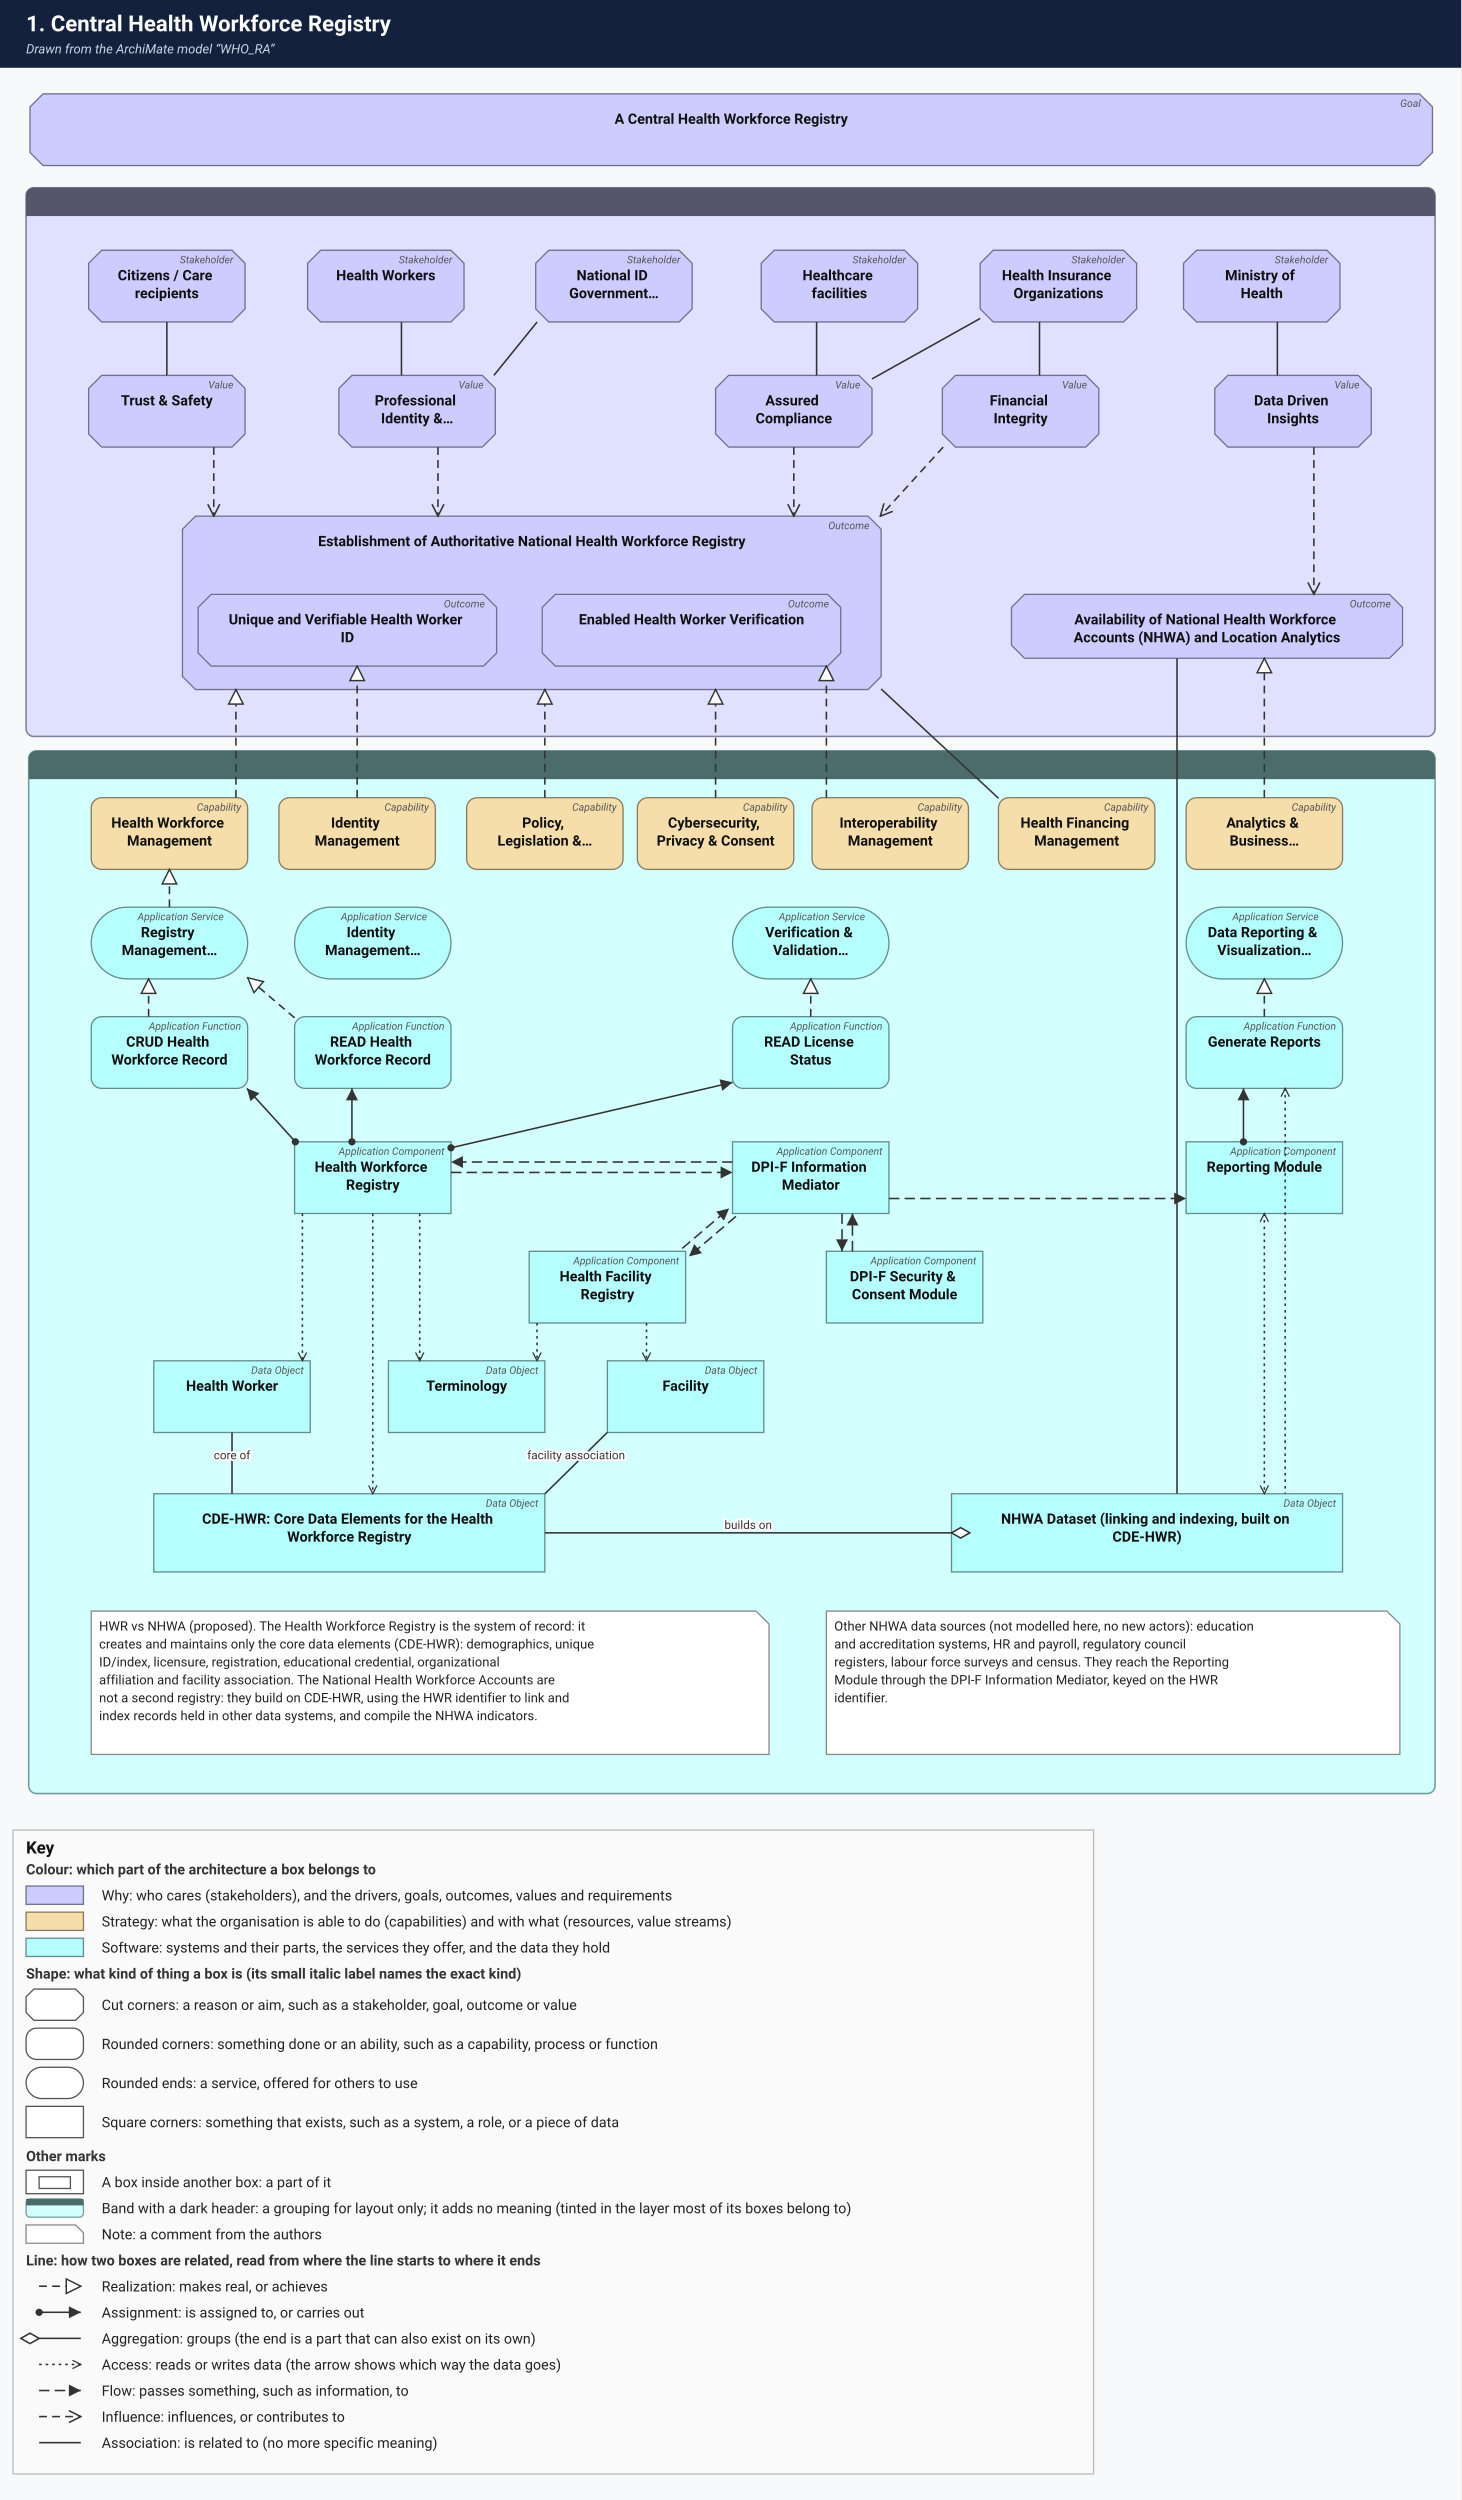
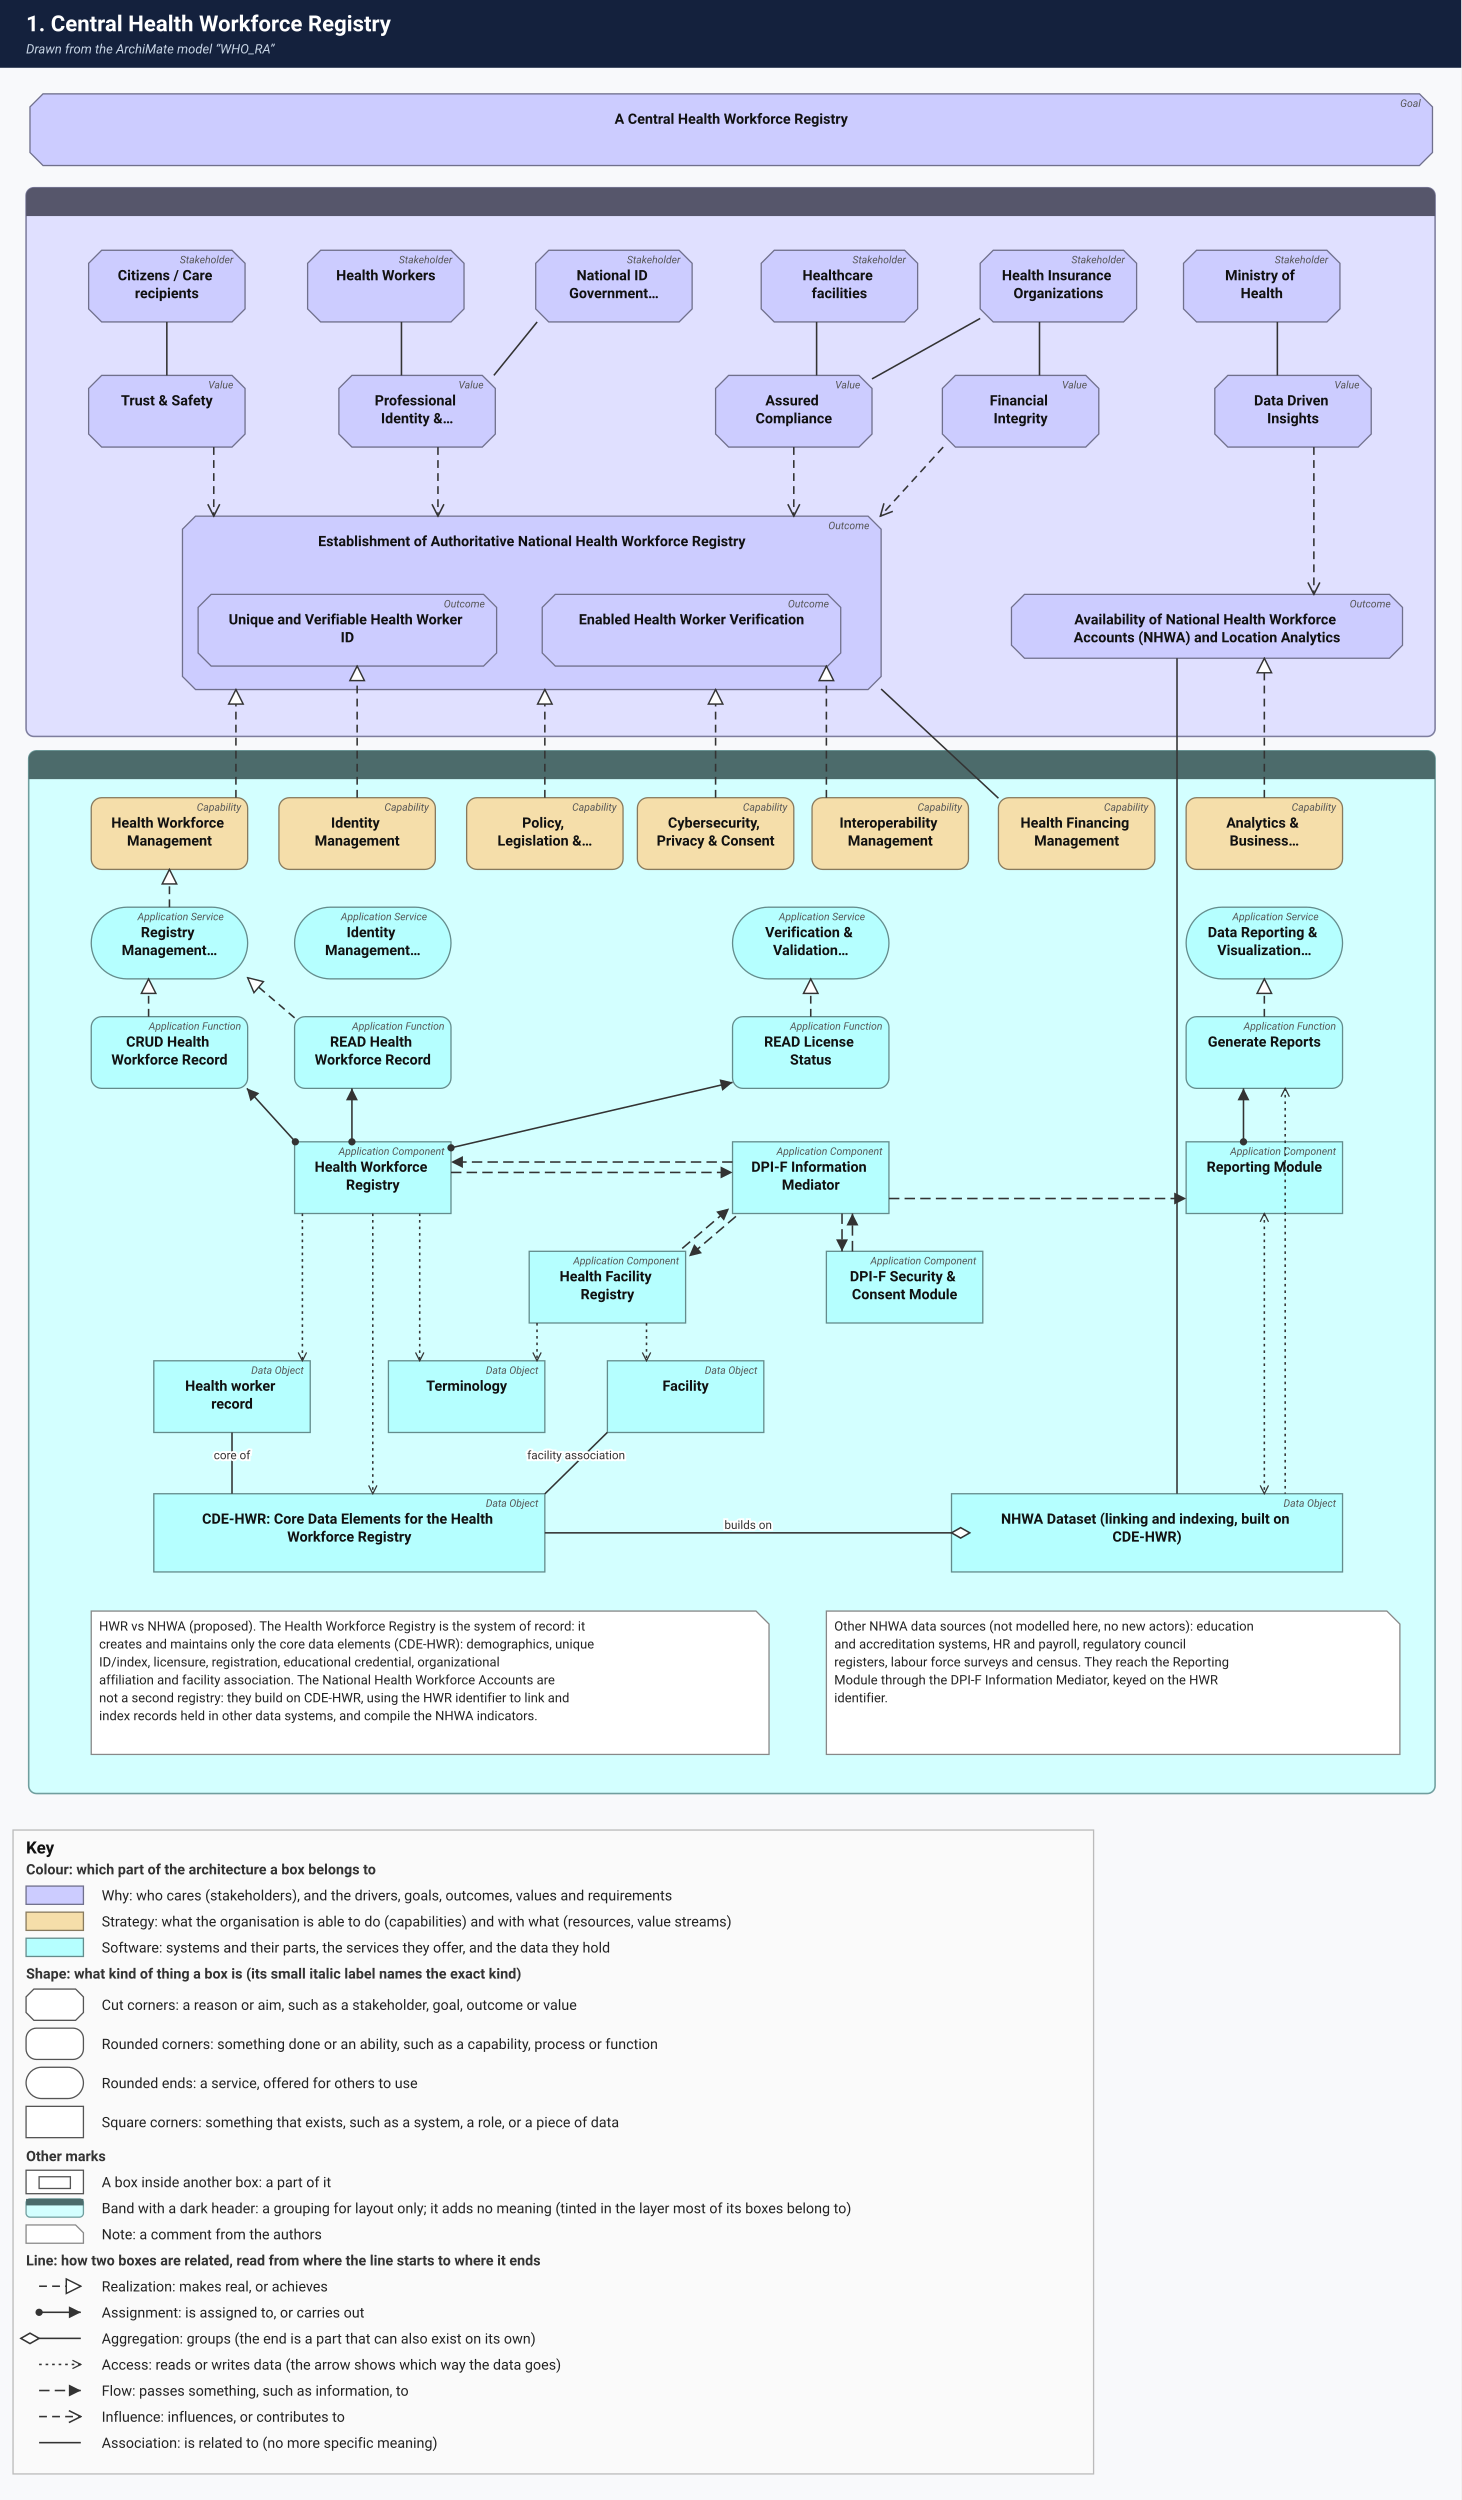
<svg xmlns="http://www.w3.org/2000/svg" viewBox="133 -36 1121 1918" width="1121" height="1918" role="img" aria-labelledby="av-title">
  <style>
.av-name{font:600 11px system-ui, -apple-system, "Segoe UI", Roboto, "Helvetica Neue", Arial, "Noto Sans", sans-serif;fill:#111}
.av-type{font:italic 8px system-ui, -apple-system, "Segoe UI", Roboto, "Helvetica Neue", Arial, "Noto Sans", sans-serif;fill:#555}
.av-group{font:600 11px system-ui, -apple-system, "Segoe UI", Roboto, "Helvetica Neue", Arial, "Noto Sans", sans-serif;fill:#333}
.av-note{font:10px system-ui, -apple-system, "Segoe UI", Roboto, "Helvetica Neue", Arial, "Noto Sans", sans-serif;fill:#222}
.av-key{font:11px system-ui, -apple-system, "Segoe UI", Roboto, "Helvetica Neue", Arial, "Noto Sans", sans-serif;fill:#222}
.av-keyh{font:600 11px system-ui, -apple-system, "Segoe UI", Roboto, "Helvetica Neue", Arial, "Noto Sans", sans-serif;fill:#333}
.av-keyt{font:700 13px system-ui, -apple-system, "Segoe UI", Roboto, "Helvetica Neue", Arial, "Noto Sans", sans-serif;fill:#111}
.av-rel{font:9px system-ui, -apple-system, "Segoe UI", Roboto, "Helvetica Neue", Arial, "Noto Sans", sans-serif;fill:#333;paint-order:stroke;stroke:#fff;stroke-width:3px}
a:hover rect,a:hover polygon,a:focus rect,a:focus polygon{stroke:#06c;stroke-width:2.5}
</style>
  <defs>
    <marker id="arrow-open" viewBox="0 0 12 12" refX="11" refY="6" markerWidth="11" markerHeight="11" orient="auto-start-reverse" markerUnits="userSpaceOnUse">
      <path d="M1 1 L11 6 L1 11" fill="none" stroke="#333" stroke-width="1.3" />
    </marker>
    <marker id="arrow-filled" viewBox="0 0 12 12" refX="11" refY="6" markerWidth="11" markerHeight="11" orient="auto-start-reverse" markerUnits="userSpaceOnUse">
      <path d="M1 1 L11 6 L1 11 Z" fill="#333" />
    </marker>
    <marker id="arrow-small" viewBox="0 0 10 10" refX="9" refY="5" markerWidth="8" markerHeight="8" orient="auto-start-reverse" markerUnits="userSpaceOnUse">
      <path d="M1 1 L9 5 L1 9" fill="none" stroke="#333" stroke-width="1.2" />
    </marker>
    <marker id="triangle-hollow" viewBox="0 0 14 14" refX="13" refY="7" markerWidth="13" markerHeight="13" orient="auto-start-reverse" markerUnits="userSpaceOnUse">
      <path d="M1 1 L13 7 L1 13 Z" fill="#fff" stroke="#333" stroke-width="1.2" />
    </marker>
    <marker id="diamond-filled" viewBox="0 0 16 10" refX="1" refY="5" markerWidth="16" markerHeight="10" orient="auto-start-reverse" markerUnits="userSpaceOnUse">
      <path d="M1 5 L8 1 L15 5 L8 9 Z" fill="#333" />
    </marker>
    <marker id="diamond-hollow" viewBox="0 0 16 10" refX="1" refY="5" markerWidth="16" markerHeight="10" orient="auto-start-reverse" markerUnits="userSpaceOnUse">
      <path d="M1 5 L8 1 L15 5 L8 9 Z" fill="#fff" stroke="#333" stroke-width="1.2" />
    </marker>
    <marker id="dot" viewBox="0 0 8 8" refX="4" refY="4" markerWidth="7" markerHeight="7" orient="auto" markerUnits="userSpaceOnUse">
      <circle cx="4" cy="4" r="3.2" fill="#333" />
    </marker>
    <pattern id="missing" width="8" height="8" patternUnits="userSpaceOnUse" patternTransform="rotate(45)">
      <rect width="8" height="8" fill="#fff" />
      <line x1="0" y1="0" x2="0" y2="8" stroke="#d33" stroke-width="2" />
    </pattern>
  </defs>
  <rect x="133" y="-36" width="1121" height="1918" fill="#f8f9fb" />
  <rect x="133" y="-36" width="1121" height="52" fill="#14213d" />
  <text x="153" y="-12" style="font:700 17px system-ui, -apple-system, &quot;Segoe UI&quot;, Roboto, &quot;Helvetica Neue&quot;, Arial, &quot;Noto Sans&quot;, sans-serif;fill:#fff">1. Central Health Workforce Registry</text>
  <text x="153" y="5" style="font:italic 10px system-ui, -apple-system, &quot;Segoe UI&quot;, Roboto, &quot;Helvetica Neue&quot;, Arial, &quot;Noto Sans&quot;, sans-serif;fill:#c9d6e6">Drawn from the ArchiMate model “WHO_RA”</text>
  <g class="av-g">
    <rect x="153" y="108" width="1081" height="421" rx="6" fill="#e0e0ff" stroke="#7e7e9e" stroke-width="1.2" />
    <path d="M153 114 a6 6 0 0 1 6 -6 h1069 a6 6 0 0 1 6 6 v15.75 h-1081 z" fill="#56566b" />
    <text class="av-group" x="161" y="124" style="fill:#fff" />
  </g>
  <a href="../../../en/dpi-h-ra/archimate/0.3.0-draft.1/element/citizens-care-recipients/" target="_top">
    <polygon points="211,156 311,156 321,166 321,201 311,211 211,211 201,201 201,166" fill="#ccccff" stroke="#70708c" stroke-width="1" />
    <text class="av-type" x="312" y="166" text-anchor="end">Stakeholder</text>
    <text class="av-name" x="261" y="179" text-anchor="middle">
      <tspan x="261" dy="0">Citizens / Care</tspan>
      <tspan x="261" dy="13.75">recipients</tspan>
    </text>
  </a>
  <a href="../../../en/dpi-h-ra/archimate/0.3.0-draft.1/element/trust-safety/" target="_top">
    <polygon points="211,252 311,252 321,262 321,297 311,307 211,307 201,297 201,262" fill="#ccccff" stroke="#70708c" stroke-width="1" />
    <text class="av-type" x="312" y="262" text-anchor="end">Value</text>
    <text class="av-name" x="261" y="275" text-anchor="middle">
      <tspan x="261" dy="0">Trust &amp; Safety</tspan>
    </text>
  </a>
  <a href="../../../en/dpi-h-ra/archimate/0.3.0-draft.1/element/establishment-of-authoritative-national-health-workforce/" target="_top">
    <polygon points="283,360 799,360 809,370 809,483 799,493 283,493 273,483 273,370" fill="#ccccff" stroke="#70708c" stroke-width="1" />
    <text class="av-type" x="800" y="370" text-anchor="end">Outcome</text>
    <text class="av-name" x="541" y="383" text-anchor="middle">
      <tspan x="541" dy="0">Establishment of Authoritative National Health Workforce Registry</tspan>
    </text>
  </a>
  <a href="../../../en/dpi-h-ra/archimate/0.3.0-draft.1/element/enabled-health-worker-verification/" target="_top">
    <polygon points="559,420 768,420 778,430 778,465 768,475 559,475 549,465 549,430" fill="#ccccff" stroke="#70708c" stroke-width="1" />
    <text class="av-type" x="769" y="430" text-anchor="end">Outcome</text>
    <text class="av-name" x="663.5" y="443" text-anchor="middle">
      <tspan x="663.5" dy="0">Enabled Health Worker Verification</tspan>
    </text>
  </a>
  <a href="../../../en/dpi-h-ra/archimate/0.3.0-draft.1/element/unique-and-verifiable-health-worker-id/" target="_top">
    <polygon points="295,420 504,420 514,430 514,465 504,475 295,475 285,465 285,430" fill="#ccccff" stroke="#70708c" stroke-width="1" />
    <text class="av-type" x="505" y="430" text-anchor="end">Outcome</text>
    <text class="av-name" x="399.5" y="443" text-anchor="middle">
      <tspan x="399.5" dy="0">Unique and Verifiable Health Worker</tspan>
      <tspan x="399.5" dy="13.75">ID</tspan>
    </text>
  </a>
  <a href="../../../en/dpi-h-ra/archimate/0.3.0-draft.1/element/availability-of-national-health-workforce-accounts-nhwa-and/" target="_top">
    <polygon points="919,420 1199,420 1209,430 1209,459 1199,469 919,469 909,459 909,430" fill="#ccccff" stroke="#70708c" stroke-width="1" />
    <text class="av-type" x="1200" y="430" text-anchor="end">Outcome</text>
    <text class="av-name" x="1059" y="443" text-anchor="middle">
      <tspan x="1059" dy="0">Availability of National Health Workforce</tspan>
      <tspan x="1059" dy="13.75">Accounts (NHWA) and Location Analytics</tspan>
    </text>
  </a>
  <a href="../../../en/dpi-h-ra/archimate/0.3.0-draft.1/element/health-workers/" target="_top">
    <polygon points="379,156 479,156 489,166 489,201 479,211 379,211 369,201 369,166" fill="#ccccff" stroke="#70708c" stroke-width="1" />
    <text class="av-type" x="480" y="166" text-anchor="end">Stakeholder</text>
    <text class="av-name" x="429" y="179" text-anchor="middle">
      <tspan x="429" dy="0">Health Workers</tspan>
    </text>
  </a>
  <a href="../../../en/dpi-h-ra/archimate/0.3.0-draft.1/element/professional-identity-security/" target="_top">
    <polygon points="403,252 503,252 513,262 513,297 503,307 403,307 393,297 393,262" fill="#ccccff" stroke="#70708c" stroke-width="1" />
    <text class="av-type" x="504" y="262" text-anchor="end">Value</text>
    <text class="av-name" x="453" y="275" text-anchor="middle">
      <tspan x="453" dy="0">Professional</tspan>
      <tspan x="453" dy="13.75">Identity &amp;…</tspan>
    </text>
  </a>
  <a href="../../../en/dpi-h-ra/archimate/0.3.0-draft.1/element/healthcare-facilities/" target="_top">
    <polygon points="727,156 827,156 837,166 837,201 827,211 727,211 717,201 717,166" fill="#ccccff" stroke="#70708c" stroke-width="1" />
    <text class="av-type" x="828" y="166" text-anchor="end">Stakeholder</text>
    <text class="av-name" x="777" y="179" text-anchor="middle">
      <tspan x="777" dy="0">Healthcare</tspan>
      <tspan x="777" dy="13.75">facilities</tspan>
    </text>
  </a>
  <a href="../../../en/dpi-h-ra/archimate/0.3.0-draft.1/element/assured-compliance/" target="_top">
    <polygon points="692,252 792,252 802,262 802,297 792,307 692,307 682,297 682,262" fill="#ccccff" stroke="#70708c" stroke-width="1" />
    <text class="av-type" x="793" y="262" text-anchor="end">Value</text>
    <text class="av-name" x="742" y="275" text-anchor="middle">
      <tspan x="742" dy="0">Assured</tspan>
      <tspan x="742" dy="13.75">Compliance</tspan>
    </text>
  </a>
  <a href="../../../en/dpi-h-ra/archimate/0.3.0-draft.1/element/health-insurance-organizations/" target="_top">
    <polygon points="895,156 995,156 1005,166 1005,201 995,211 895,211 885,201 885,166" fill="#ccccff" stroke="#70708c" stroke-width="1" />
    <text class="av-type" x="996" y="166" text-anchor="end">Stakeholder</text>
    <text class="av-name" x="945" y="179" text-anchor="middle">
      <tspan x="945" dy="0">Health Insurance</tspan>
      <tspan x="945" dy="13.75">Organizations</tspan>
    </text>
  </a>
  <a href="../../../en/dpi-h-ra/archimate/0.3.0-draft.1/element/financial-integrity/" target="_top">
    <polygon points="866,252 966,252 976,262 976,297 966,307 866,307 856,297 856,262" fill="#ccccff" stroke="#70708c" stroke-width="1" />
    <text class="av-type" x="967" y="262" text-anchor="end">Value</text>
    <text class="av-name" x="916" y="275" text-anchor="middle">
      <tspan x="916" dy="0">Financial</tspan>
      <tspan x="916" dy="13.75">Integrity</tspan>
    </text>
  </a>
  <a href="../../../en/dpi-h-ra/archimate/0.3.0-draft.1/element/ministry-of-health/" target="_top">
    <polygon points="1051,156 1151,156 1161,166 1161,201 1151,211 1051,211 1041,201 1041,166" fill="#ccccff" stroke="#70708c" stroke-width="1" />
    <text class="av-type" x="1152" y="166" text-anchor="end">Stakeholder</text>
    <text class="av-name" x="1101" y="179" text-anchor="middle">
      <tspan x="1101" dy="0">Ministry of</tspan>
      <tspan x="1101" dy="13.75">Health</tspan>
    </text>
  </a>
  <a href="../../../en/dpi-h-ra/archimate/0.3.0-draft.1/element/data-driven-insights/" target="_top">
    <polygon points="1075,252 1175,252 1185,262 1185,297 1175,307 1075,307 1065,297 1065,262" fill="#ccccff" stroke="#70708c" stroke-width="1" />
    <text class="av-type" x="1176" y="262" text-anchor="end">Value</text>
    <text class="av-name" x="1125" y="275" text-anchor="middle">
      <tspan x="1125" dy="0">Data Driven</tspan>
      <tspan x="1125" dy="13.75">Insights</tspan>
    </text>
  </a>
  <a href="../../../en/dpi-h-ra/archimate/0.3.0-draft.1/element/national-id-government-provider/" target="_top">
    <polygon points="554,156 654,156 664,166 664,201 654,211 554,211 544,201 544,166" fill="#ccccff" stroke="#70708c" stroke-width="1" />
    <text class="av-type" x="655" y="166" text-anchor="end">Stakeholder</text>
    <text class="av-name" x="604" y="179" text-anchor="middle">
      <tspan x="604" dy="0">National ID</tspan>
      <tspan x="604" dy="13.75">Government…</tspan>
    </text>
  </a>
  <g class="av-g">
    <rect x="155" y="540" width="1079" height="800" rx="6" fill="#d3ffff" stroke="#709e9e" stroke-width="1.2" />
    <path d="M155 546 a6 6 0 0 1 6 -6 h1067 a6 6 0 0 1 6 6 v15.75 h-1079 z" fill="#4c6b6b" />
    <text class="av-group" x="163" y="556" style="fill:#fff" />
  </g>
  <a href="../../../en/dpi-h-ra/archimate/0.3.0-draft.1/element/health-workforce-registry/" target="_top">
    <rect x="359" y="840" width="120" height="55" fill="#b5ffff" stroke="#648c8c" stroke-width="1" />
    <text class="av-type" x="474" y="850" text-anchor="end">Application Component</text>
    <text class="av-name" x="419" y="863" text-anchor="middle">
      <tspan x="419" dy="0">Health Workforce</tspan>
      <tspan x="419" dy="13.75">Registry</tspan>
    </text>
  </a>
  <a href="../../../en/dpi-h-ra/archimate/0.3.0-draft.1/element/dpi-f-security-consent-module/" target="_top">
    <rect x="767" y="924" width="120" height="55" fill="#b5ffff" stroke="#648c8c" stroke-width="1" />
    <text class="av-type" x="882" y="934" text-anchor="end">Application Component</text>
    <text class="av-name" x="827" y="947" text-anchor="middle">
      <tspan x="827" dy="0">DPI-F Security &amp;</tspan>
      <tspan x="827" dy="13.75">Consent Module</tspan>
    </text>
  </a>
  <a href="../../../en/dpi-h-ra/archimate/0.3.0-draft.1/element/reporting-module/" target="_top">
    <rect x="1043" y="840" width="120" height="55" fill="#b5ffff" stroke="#648c8c" stroke-width="1" />
    <text class="av-type" x="1158" y="850" text-anchor="end">Application Component</text>
    <text class="av-name" x="1103" y="863" text-anchor="middle">
      <tspan x="1103" dy="0">Reporting Module</tspan>
    </text>
  </a>
  <a href="../../../en/dpi-h-ra/archimate/0.3.0-draft.1/element/dpi-f-information-mediator/" target="_top">
    <rect x="695" y="840" width="120" height="55" fill="#b5ffff" stroke="#648c8c" stroke-width="1" />
    <text class="av-type" x="810" y="850" text-anchor="end">Application Component</text>
    <text class="av-name" x="755" y="863" text-anchor="middle">
      <tspan x="755" dy="0">DPI-F Information</tspan>
      <tspan x="755" dy="13.75">Mediator</tspan>
    </text>
  </a>
-   <a href="../../../en/dpi-h-ra/archimate/0.3.0-draft.1/element/health-worker/" target="_top">
+   <a href="../../../en/dpi-h-ra/archimate/0.3.0-draft.1/element/health-worker-record/" target="_top">
    <rect x="251" y="1008" width="120" height="55" fill="#b5ffff" stroke="#648c8c" stroke-width="1" />
    <text class="av-type" x="366" y="1018" text-anchor="end">Data Object</text>
    <text class="av-name" x="311" y="1031" text-anchor="middle">
-       <tspan x="311" dy="0">Health Worker</tspan>
+       <tspan x="311" dy="0">Health worker</tspan>
+       <tspan x="311" dy="13.75">record</tspan>
    </text>
  </a>
  <a href="../../../en/dpi-h-ra/archimate/0.3.0-draft.1/element/facility/" target="_top">
    <rect x="599" y="1008" width="120" height="55" fill="#b5ffff" stroke="#648c8c" stroke-width="1" />
    <text class="av-type" x="714" y="1018" text-anchor="end">Data Object</text>
    <text class="av-name" x="659" y="1031" text-anchor="middle">
      <tspan x="659" dy="0">Facility</tspan>
    </text>
  </a>
  <a href="../../../en/dpi-h-ra/archimate/0.3.0-draft.1/element/terminology/" target="_top">
    <rect x="431" y="1008" width="120" height="55" fill="#b5ffff" stroke="#648c8c" stroke-width="1" />
    <text class="av-type" x="546" y="1018" text-anchor="end">Data Object</text>
    <text class="av-name" x="491" y="1031" text-anchor="middle">
      <tspan x="491" dy="0">Terminology</tspan>
    </text>
  </a>
  <a href="../../../en/dpi-h-ra/archimate/0.3.0-draft.1/element/health-workforce-management/" target="_top">
    <rect x="203" y="576" width="120" height="55" rx="8" fill="#f5deaa" stroke="#877a5e" stroke-width="1" />
    <text class="av-type" x="318" y="586" text-anchor="end">Capability</text>
    <text class="av-name" x="263" y="599" text-anchor="middle">
      <tspan x="263" dy="0">Health Workforce</tspan>
      <tspan x="263" dy="13.75">Management</tspan>
    </text>
  </a>
  <a href="../../../en/dpi-h-ra/archimate/0.3.0-draft.1/element/cybersecurity-privacy-consent/" target="_top">
    <rect x="622" y="576" width="120" height="55" rx="8" fill="#f5deaa" stroke="#877a5e" stroke-width="1" />
    <text class="av-type" x="737" y="586" text-anchor="end">Capability</text>
    <text class="av-name" x="682" y="599" text-anchor="middle">
      <tspan x="682" dy="0">Cybersecurity,</tspan>
      <tspan x="682" dy="13.75">Privacy &amp; Consent</tspan>
    </text>
  </a>
  <a href="../../../en/dpi-h-ra/archimate/0.3.0-draft.1/element/identity-management/" target="_top">
    <rect x="347" y="576" width="120" height="55" rx="8" fill="#f5deaa" stroke="#877a5e" stroke-width="1" />
    <text class="av-type" x="462" y="586" text-anchor="end">Capability</text>
    <text class="av-name" x="407" y="599" text-anchor="middle">
      <tspan x="407" dy="0">Identity</tspan>
      <tspan x="407" dy="13.75">Management</tspan>
    </text>
  </a>
  <a href="../../../en/dpi-h-ra/archimate/0.3.0-draft.1/element/interoperability-management/" target="_top">
    <rect x="756" y="576" width="120" height="55" rx="8" fill="#f5deaa" stroke="#877a5e" stroke-width="1" />
    <text class="av-type" x="871" y="586" text-anchor="end">Capability</text>
    <text class="av-name" x="816" y="599" text-anchor="middle">
      <tspan x="816" dy="0">Interoperability</tspan>
      <tspan x="816" dy="13.75">Management</tspan>
    </text>
  </a>
  <a href="../../../en/dpi-h-ra/archimate/0.3.0-draft.1/element/analytics-business-intelligence/" target="_top">
    <rect x="1043" y="576" width="120" height="55" rx="8" fill="#f5deaa" stroke="#877a5e" stroke-width="1" />
    <text class="av-type" x="1158" y="586" text-anchor="end">Capability</text>
    <text class="av-name" x="1103" y="599" text-anchor="middle">
      <tspan x="1103" dy="0">Analytics &amp;</tspan>
      <tspan x="1103" dy="13.75">Business…</tspan>
    </text>
  </a>
  <a href="../../../en/dpi-h-ra/archimate/0.3.0-draft.1/element/policy-legislation-regulation/" target="_top">
    <rect x="491" y="576" width="120" height="55" rx="8" fill="#f5deaa" stroke="#877a5e" stroke-width="1" />
    <text class="av-type" x="606" y="586" text-anchor="end">Capability</text>
    <text class="av-name" x="551" y="599" text-anchor="middle">
      <tspan x="551" dy="0">Policy,</tspan>
      <tspan x="551" dy="13.75">Legislation &amp;…</tspan>
    </text>
  </a>
  <a href="../../../en/dpi-h-ra/archimate/0.3.0-draft.1/element/health-financing-management/" target="_top">
    <rect x="899" y="576" width="120" height="55" rx="8" fill="#f5deaa" stroke="#877a5e" stroke-width="1" />
    <text class="av-type" x="1014" y="586" text-anchor="end">Capability</text>
    <text class="av-name" x="959" y="599" text-anchor="middle">
      <tspan x="959" dy="0">Health Financing</tspan>
      <tspan x="959" dy="13.75">Management</tspan>
    </text>
  </a>
  <a href="../../../en/dpi-h-ra/archimate/0.3.0-draft.1/element/registry-management-service/" target="_top">
    <rect x="203" y="660" width="120" height="55" rx="27.5" fill="#b5ffff" stroke="#648c8c" stroke-width="1" />
    <text class="av-type" x="304.667" y="670" text-anchor="end">Application Service</text>
    <text class="av-name" x="263" y="683" text-anchor="middle">
      <tspan x="263" dy="0">Registry</tspan>
      <tspan x="263" dy="13.75">Management…</tspan>
    </text>
  </a>
  <a href="../../../en/dpi-h-ra/archimate/0.3.0-draft.1/element/identity-management-service/" target="_top">
    <rect x="359" y="660" width="120" height="55" rx="27.5" fill="#b5ffff" stroke="#648c8c" stroke-width="1" />
    <text class="av-type" x="460.667" y="670" text-anchor="end">Application Service</text>
    <text class="av-name" x="419" y="683" text-anchor="middle">
      <tspan x="419" dy="0">Identity</tspan>
      <tspan x="419" dy="13.75">Management…</tspan>
    </text>
  </a>
  <a href="../../../en/dpi-h-ra/archimate/0.3.0-draft.1/element/verification-validation-service/" target="_top">
    <rect x="695" y="660" width="120" height="55" rx="27.5" fill="#b5ffff" stroke="#648c8c" stroke-width="1" />
    <text class="av-type" x="796.667" y="670" text-anchor="end">Application Service</text>
    <text class="av-name" x="755" y="683" text-anchor="middle">
      <tspan x="755" dy="0">Verification &amp;</tspan>
      <tspan x="755" dy="13.75">Validation…</tspan>
    </text>
  </a>
  <a href="../../../en/dpi-h-ra/archimate/0.3.0-draft.1/element/data-reporting-visualization-service/" target="_top">
    <rect x="1043" y="660" width="120" height="55" rx="27.5" fill="#b5ffff" stroke="#648c8c" stroke-width="1" />
    <text class="av-type" x="1144.667" y="670" text-anchor="end">Application Service</text>
    <text class="av-name" x="1103" y="683" text-anchor="middle">
      <tspan x="1103" dy="0">Data Reporting &amp;</tspan>
      <tspan x="1103" dy="13.75">Visualization…</tspan>
    </text>
  </a>
  <a href="../../../en/dpi-h-ra/archimate/0.3.0-draft.1/element/health-facility-registry/" target="_top">
    <rect x="539" y="924" width="120" height="55" fill="#b5ffff" stroke="#648c8c" stroke-width="1" />
    <text class="av-type" x="654" y="934" text-anchor="end">Application Component</text>
    <text class="av-name" x="599" y="947" text-anchor="middle">
      <tspan x="599" dy="0">Health Facility</tspan>
      <tspan x="599" dy="13.75">Registry</tspan>
    </text>
  </a>
  <a href="../../../en/dpi-h-ra/archimate/0.3.0-draft.1/element/crud-health-workforce-record/" target="_top">
    <rect x="203" y="744" width="120" height="55" rx="8" fill="#b5ffff" stroke="#648c8c" stroke-width="1" />
    <text class="av-type" x="318" y="754" text-anchor="end">Application Function</text>
    <text class="av-name" x="263" y="767" text-anchor="middle">
      <tspan x="263" dy="0">CRUD Health</tspan>
      <tspan x="263" dy="13.75">Workforce Record</tspan>
    </text>
  </a>
  <a href="../../../en/dpi-h-ra/archimate/0.3.0-draft.1/element/read-health-workforce-record/" target="_top">
    <rect x="359" y="744" width="120" height="55" rx="8" fill="#b5ffff" stroke="#648c8c" stroke-width="1" />
    <text class="av-type" x="474" y="754" text-anchor="end">Application Function</text>
    <text class="av-name" x="419" y="767" text-anchor="middle">
      <tspan x="419" dy="0">READ Health</tspan>
      <tspan x="419" dy="13.75">Workforce Record</tspan>
    </text>
  </a>
  <a href="../../../en/dpi-h-ra/archimate/0.3.0-draft.1/element/read-license-status/" target="_top">
    <rect x="695" y="744" width="120" height="55" rx="8" fill="#b5ffff" stroke="#648c8c" stroke-width="1" />
    <text class="av-type" x="810" y="754" text-anchor="end">Application Function</text>
    <text class="av-name" x="755" y="767" text-anchor="middle">
      <tspan x="755" dy="0">READ License</tspan>
      <tspan x="755" dy="13.75">Status</tspan>
    </text>
  </a>
  <a href="../../../en/dpi-h-ra/archimate/0.3.0-draft.1/element/generate-reports/" target="_top">
    <rect x="1043" y="744" width="120" height="55" rx="8" fill="#b5ffff" stroke="#648c8c" stroke-width="1" />
    <text class="av-type" x="1158" y="754" text-anchor="end">Application Function</text>
    <text class="av-name" x="1103" y="767" text-anchor="middle">
      <tspan x="1103" dy="0">Generate Reports</tspan>
    </text>
  </a>
  <a href="../../../en/dpi-h-ra/archimate/0.3.0-draft.1/element/cde-hwr-core-data-elements-for-the-health-workforce-registry/" target="_top">
    <rect x="251" y="1110" width="300" height="60" fill="#b5ffff" stroke="#648c8c" stroke-width="1" />
    <text class="av-type" x="546" y="1120" text-anchor="end">Data Object</text>
    <text class="av-name" x="401" y="1133" text-anchor="middle">
      <tspan x="401" dy="0">CDE-HWR: Core Data Elements for the Health</tspan>
      <tspan x="401" dy="13.75">Workforce Registry</tspan>
    </text>
  </a>
  <a href="../../../en/dpi-h-ra/archimate/0.3.0-draft.1/element/nhwa-dataset-linking-and-indexing-built-on-cde-hwr/" target="_top">
    <rect x="863" y="1110" width="300" height="60" fill="#b5ffff" stroke="#648c8c" stroke-width="1" />
    <text class="av-type" x="1158" y="1120" text-anchor="end">Data Object</text>
    <text class="av-name" x="1013" y="1133" text-anchor="middle">
      <tspan x="1013" dy="0">NHWA Dataset (linking and indexing, built on</tspan>
      <tspan x="1013" dy="13.75">CDE-HWR)</tspan>
    </text>
  </a>
  <g class="av-n">
    <polygon points="203,1200 713,1200 723,1210 723,1310 203,1310" fill="#ffffff" stroke="#888" />
    <text class="av-note" x="209" y="1215">
      <tspan x="209" dy="0">HWR vs NHWA (proposed). The Health Workforce Registry is the system of record: it</tspan>
      <tspan x="209" dy="13.75">creates and maintains only the core data elements (CDE-HWR): demographics, unique</tspan>
      <tspan x="209" dy="13.75">ID/index, licensure, registration, educational credential, organizational</tspan>
      <tspan x="209" dy="13.75">affiliation and facility association. The National Health Workforce Accounts are</tspan>
      <tspan x="209" dy="13.75">not a second registry: they build on CDE-HWR, using the HWR identifier to link and</tspan>
      <tspan x="209" dy="13.75">index records held in other data systems, and compile the NHWA indicators.</tspan>
    </text>
  </g>
  <g class="av-n">
    <polygon points="767,1200 1197,1200 1207,1210 1207,1310 767,1310" fill="#ffffff" stroke="#888" />
    <text class="av-note" x="773" y="1215">
      <tspan x="773" dy="0">Other NHWA data sources (not modelled here, no new actors): education</tspan>
      <tspan x="773" dy="13.75">and accreditation systems, HR and payroll, regulatory council</tspan>
      <tspan x="773" dy="13.75">registers, labour force surveys and census. They reach the Reporting</tspan>
      <tspan x="773" dy="13.75">Module through the DPI-F Information Mediator, keyed on the HWR</tspan>
      <tspan x="773" dy="13.75">identifier.</tspan>
    </text>
  </g>
  <a href="../../../en/dpi-h-ra/archimate/0.3.0-draft.1/element/a-central-health-workforce-registry/" target="_top">
    <polygon points="166,36 1222,36 1232,46 1232,81 1222,91 166,91 156,81 156,46" fill="#ccccff" stroke="#70708c" stroke-width="1" />
    <text class="av-type" x="1223" y="46" text-anchor="end">Goal</text>
    <text class="av-name" x="694" y="59" text-anchor="middle">
      <tspan x="694" dy="0">A Central Health Workforce Registry</tspan>
    </text>
  </a>
  <a href="../../../en/dpi-h-ra/archimate/0.3.0-draft.1/relationship/id-cc65670da4d74301a17360ac03bfeffb/" target="_top">
    <path d="M261 211 L261 252" fill="none" stroke="#333" stroke-width="1.2" />
    <path d="M261 211 L261 252" fill="none" stroke="transparent" stroke-width="8" />
  </a>
  <a href="../../../en/dpi-h-ra/archimate/0.3.0-draft.1/relationship/id-ed43e8be110148959808f0ed2b01e60c/" target="_top">
    <path d="M297 307 L297 360" fill="none" stroke="#333" stroke-width="1.2" stroke-dasharray="6 4" marker-end="url(#arrow-open)" />
    <path d="M297 307 L297 360" fill="none" stroke="transparent" stroke-width="8" />
  </a>
  <a href="../../../en/dpi-h-ra/archimate/0.3.0-draft.1/relationship/id-b253eb2e7f61456b879020c1038f65d8/" target="_top">
    <path d="M809 492.6 L899 576.4" fill="none" stroke="#333" stroke-width="1.2" />
    <path d="M809 492.6 L899 576.4" fill="none" stroke="transparent" stroke-width="8" />
  </a>
  <a href="../../../en/dpi-h-ra/archimate/0.3.0-draft.1/relationship/id-e15649393fd7472688e24c5469ece6d6/" target="_top">
    <path d="M441 211 L441 252" fill="none" stroke="#333" stroke-width="1.2" />
    <path d="M441 211 L441 252" fill="none" stroke="transparent" stroke-width="8" />
  </a>
  <a href="../../../en/dpi-h-ra/archimate/0.3.0-draft.1/relationship/id-01ff839ed3944cdfa2fc6b3dc56078fb/" target="_top">
    <path d="M469 307 L469 360" fill="none" stroke="#333" stroke-width="1.2" stroke-dasharray="6 4" marker-end="url(#arrow-open)" />
    <path d="M469 307 L469 360" fill="none" stroke="transparent" stroke-width="8" />
  </a>
  <a href="../../../en/dpi-h-ra/archimate/0.3.0-draft.1/relationship/id-f5659f20014c438fb8a128859617e06b/" target="_top">
    <path d="M759.5 211 L759.5 252" fill="none" stroke="#333" stroke-width="1.2" />
    <path d="M759.5 211 L759.5 252" fill="none" stroke="transparent" stroke-width="8" />
  </a>
  <a href="../../../en/dpi-h-ra/archimate/0.3.0-draft.1/relationship/id-10abc5c5de7b4f9baf653a94419c176a/" target="_top">
    <path d="M742 307 L742 360" fill="none" stroke="#333" stroke-width="1.2" stroke-dasharray="6 4" marker-end="url(#arrow-open)" />
    <path d="M742 307 L742 360" fill="none" stroke="transparent" stroke-width="8" />
  </a>
  <a href="../../../en/dpi-h-ra/archimate/0.3.0-draft.1/relationship/id-129509ba50094bf598c45909e03028a1/" target="_top">
    <path d="M930.5 211 L930.5 252" fill="none" stroke="#333" stroke-width="1.2" />
    <path d="M930.5 211 L930.5 252" fill="none" stroke="transparent" stroke-width="8" />
  </a>
  <a href="../../../en/dpi-h-ra/archimate/0.3.0-draft.1/relationship/id-f2081843c0e0424c8fc1b35b56450cf4/" target="_top">
    <path d="M885 208.3 L802 254.7" fill="none" stroke="#333" stroke-width="1.2" />
    <path d="M885 208.3 L802 254.7" fill="none" stroke="transparent" stroke-width="8" />
  </a>
  <a href="../../../en/dpi-h-ra/archimate/0.3.0-draft.1/relationship/id-e68330fc32bb47da9cbdc5bc2ace5529/" target="_top">
    <path d="M856.6 307 L808.4 360" fill="none" stroke="#333" stroke-width="1.2" stroke-dasharray="6 4" marker-end="url(#arrow-open)" />
    <path d="M856.6 307 L808.4 360" fill="none" stroke="transparent" stroke-width="8" />
  </a>
  <a href="../../../en/dpi-h-ra/archimate/0.3.0-draft.1/relationship/id-3e73475ab54b4cf1b28ac3b54c742560/" target="_top">
    <path d="M1113 211 L1113 252" fill="none" stroke="#333" stroke-width="1.2" />
    <path d="M1113 211 L1113 252" fill="none" stroke="transparent" stroke-width="8" />
  </a>
  <a href="../../../en/dpi-h-ra/archimate/0.3.0-draft.1/relationship/id-3e7c4b09f0284eb789d9cb6a5a7fced1/" target="_top">
    <path d="M1141 307 L1141 420" fill="none" stroke="#333" stroke-width="1.2" stroke-dasharray="6 4" marker-end="url(#arrow-open)" />
    <path d="M1141 307 L1141 420" fill="none" stroke="transparent" stroke-width="8" />
  </a>
  <a href="../../../en/dpi-h-ra/archimate/0.3.0-draft.1/relationship/id-f9eccf37ea3d4a1e84218fdcd0e920c4/" target="_top">
    <path d="M545.1 211 L511.9 252" fill="none" stroke="#333" stroke-width="1.2" />
    <path d="M545.1 211 L511.9 252" fill="none" stroke="transparent" stroke-width="8" />
  </a>
  <a href="../../../en/dpi-h-ra/archimate/0.3.0-draft.1/relationship/id-82a19dce8ad94edead787664c3af59f6/" target="_top">
    <path d="M419 895 L419 1110" fill="none" stroke="#333" stroke-width="1.2" stroke-dasharray="2 3" marker-end="url(#arrow-small)" />
    <path d="M419 895 L419 1110" fill="none" stroke="transparent" stroke-width="8" />
  </a>
  <a href="../../../en/dpi-h-ra/archimate/0.3.0-draft.1/relationship/id-ba37954c9c86400a8b71c5cdb1058441/" target="_top">
    <path d="M365 895 L365 1008" fill="none" stroke="#333" stroke-width="1.2" stroke-dasharray="2 3" marker-end="url(#arrow-small)" />
    <path d="M365 895 L365 1008" fill="none" stroke="transparent" stroke-width="8" />
  </a>
  <a href="../../../en/dpi-h-ra/archimate/0.3.0-draft.1/relationship/id-9a7ce077e95240b9841dfbf912fc1945/" target="_top">
    <path d="M359.6 840 L322.4 799" fill="none" stroke="#333" stroke-width="1.2" marker-start="url(#dot)" marker-end="url(#arrow-filled)" />
    <path d="M359.6 840 L322.4 799" fill="none" stroke="transparent" stroke-width="8" />
  </a>
  <a href="../../../en/dpi-h-ra/archimate/0.3.0-draft.1/relationship/id-59a82ffe721d42f6a931282cecef1f6d/" target="_top">
    <path d="M403 840 L403 799" fill="none" stroke="#333" stroke-width="1.2" marker-start="url(#dot)" marker-end="url(#arrow-filled)" />
    <path d="M403 840 L403 799" fill="none" stroke="transparent" stroke-width="8" />
  </a>
  <a href="../../../en/dpi-h-ra/archimate/0.3.0-draft.1/relationship/id-48e997e7f08e45babaadd7c552057a22/" target="_top">
    <path d="M479 863.5 L695 863.5" fill="none" stroke="#333" stroke-width="1.2" stroke-dasharray="8 4" marker-end="url(#arrow-filled)" />
    <path d="M479 863.5 L695 863.5" fill="none" stroke="transparent" stroke-width="8" />
  </a>
  <a href="../../../en/dpi-h-ra/archimate/0.3.0-draft.1/relationship/id-fd7b0d820bc74a4a9c3c1e96e95d264f/" target="_top">
    <path d="M479 844.6 L695 794.4" fill="none" stroke="#333" stroke-width="1.2" marker-start="url(#dot)" marker-end="url(#arrow-filled)" />
    <path d="M479 844.6 L695 794.4" fill="none" stroke="transparent" stroke-width="8" />
  </a>
  <a href="../../../en/dpi-h-ra/archimate/0.3.0-draft.1/relationship/id-1a95e061e76a4a16a6b921d503b281d6/" target="_top">
    <path d="M455 895 L455 1008" fill="none" stroke="#333" stroke-width="1.2" stroke-dasharray="2 3" marker-end="url(#arrow-small)" />
    <path d="M455 895 L455 1008" fill="none" stroke="transparent" stroke-width="8" />
  </a>
  <a href="../../../en/dpi-h-ra/archimate/0.3.0-draft.1/relationship/id-7f2ce188187f4d8a8691bf5ff2f9f667/" target="_top">
    <path d="M787 924 L787 895" fill="none" stroke="#333" stroke-width="1.2" stroke-dasharray="8 4" marker-end="url(#arrow-filled)" />
    <path d="M787 924 L787 895" fill="none" stroke="transparent" stroke-width="8" />
  </a>
  <a href="../../../en/dpi-h-ra/archimate/0.3.0-draft.1/relationship/id-d0f759a25e8242a8b7a00cd526fa6ecd/" target="_top">
    <path d="M1103 895 L1103 1110" fill="none" stroke="#333" stroke-width="1.2" stroke-dasharray="2 3" marker-start="url(#arrow-small)" marker-end="url(#arrow-small)" />
    <path d="M1103 895 L1103 1110" fill="none" stroke="transparent" stroke-width="8" />
  </a>
  <a href="../../../en/dpi-h-ra/archimate/0.3.0-draft.1/relationship/id-f301955a909b4202a741b9d99522a843/" target="_top">
    <path d="M1087 840 L1087 799" fill="none" stroke="#333" stroke-width="1.2" marker-start="url(#dot)" marker-end="url(#arrow-filled)" />
    <path d="M1087 840 L1087 799" fill="none" stroke="transparent" stroke-width="8" />
  </a>
  <a href="../../../en/dpi-h-ra/archimate/0.3.0-draft.1/relationship/id-50329fe8597d46f6a4d491ff05452bd4/" target="_top">
    <path d="M697.6 897.2 L661.6 927.9" fill="none" stroke="#333" stroke-width="1.2" stroke-dasharray="8 4" marker-end="url(#arrow-filled)" />
    <path d="M697.6 897.2 L661.6 927.9" fill="none" stroke="transparent" stroke-width="8" />
  </a>
  <a href="../../../en/dpi-h-ra/archimate/0.3.0-draft.1/relationship/id-bb7f9716a2674341a2b93e31fc597849/" target="_top">
    <path d="M695 855.5 L479 855.5" fill="none" stroke="#333" stroke-width="1.2" stroke-dasharray="8 4" marker-end="url(#arrow-filled)" />
    <path d="M695 855.5 L479 855.5" fill="none" stroke="transparent" stroke-width="8" />
  </a>
  <a href="../../../en/dpi-h-ra/archimate/0.3.0-draft.1/relationship/id-ddd4756be0a340b892e9b2b436fbe5be/" target="_top">
    <path d="M815 883.5 L1043 883.5" fill="none" stroke="#333" stroke-width="1.2" stroke-dasharray="8 4" marker-end="url(#arrow-filled)" />
    <path d="M815 883.5 L1043 883.5" fill="none" stroke="transparent" stroke-width="8" />
  </a>
  <a href="../../../en/dpi-h-ra/archimate/0.3.0-draft.1/relationship/id-b486315e0923437cb776b4234739136e/" target="_top">
    <path d="M779 895 L779 924" fill="none" stroke="#333" stroke-width="1.2" stroke-dasharray="8 4" marker-end="url(#arrow-filled)" />
    <path d="M779 895 L779 924" fill="none" stroke="transparent" stroke-width="8" />
  </a>
  <a href="../../../en/dpi-h-ra/archimate/0.3.0-draft.1/relationship/id-4e17f7d791d64629a9a59541c7cb4eb2/" target="_top">
    <path d="M314 576 L314 493" fill="none" stroke="#333" stroke-width="1.2" stroke-dasharray="6 4" marker-end="url(#triangle-hollow)" />
    <path d="M314 576 L314 493" fill="none" stroke="transparent" stroke-width="8" />
  </a>
  <a href="../../../en/dpi-h-ra/archimate/0.3.0-draft.1/relationship/id-eb0cc63917d34b07850d9da6a6ef9f7c/" target="_top">
    <path d="M682 576 L682 493" fill="none" stroke="#333" stroke-width="1.2" stroke-dasharray="6 4" marker-end="url(#triangle-hollow)" />
    <path d="M682 576 L682 493" fill="none" stroke="transparent" stroke-width="8" />
  </a>
  <a href="../../../en/dpi-h-ra/archimate/0.3.0-draft.1/relationship/id-65c5cc40af014d13ba417e7867f09e3b/" target="_top">
    <path d="M407 576 L407 475" fill="none" stroke="#333" stroke-width="1.2" stroke-dasharray="6 4" marker-end="url(#triangle-hollow)" />
    <path d="M407 576 L407 475" fill="none" stroke="transparent" stroke-width="8" />
  </a>
  <a href="../../../en/dpi-h-ra/archimate/0.3.0-draft.1/relationship/id-538373b3662f4b4c974d2a0ec52eb1ce/" target="_top">
    <path d="M767 576 L767 475" fill="none" stroke="#333" stroke-width="1.2" stroke-dasharray="6 4" marker-end="url(#triangle-hollow)" />
    <path d="M767 576 L767 475" fill="none" stroke="transparent" stroke-width="8" />
  </a>
  <a href="../../../en/dpi-h-ra/archimate/0.3.0-draft.1/relationship/id-40ed92f0179d4ec5a52d8fafffe746ba/" target="_top">
    <path d="M1103 576 L1103 469" fill="none" stroke="#333" stroke-width="1.2" stroke-dasharray="6 4" marker-end="url(#triangle-hollow)" />
    <path d="M1103 576 L1103 469" fill="none" stroke="transparent" stroke-width="8" />
  </a>
  <a href="../../../en/dpi-h-ra/archimate/0.3.0-draft.1/relationship/id-b8cb6668655447f6843a2e6d89c27836/" target="_top">
    <path d="M551 576 L551 493" fill="none" stroke="#333" stroke-width="1.2" stroke-dasharray="6 4" marker-end="url(#triangle-hollow)" />
    <path d="M551 576 L551 493" fill="none" stroke="transparent" stroke-width="8" />
  </a>
  <a href="../../../en/dpi-h-ra/archimate/0.3.0-draft.1/relationship/id-655098fccb5b4a50bc4ca410ed7827e4/" target="_top">
    <path d="M263 660 L263 631" fill="none" stroke="#333" stroke-width="1.2" stroke-dasharray="6 4" marker-end="url(#triangle-hollow)" />
    <path d="M263 660 L263 631" fill="none" stroke="transparent" stroke-width="8" />
  </a>
  <a href="../../../en/dpi-h-ra/archimate/0.3.0-draft.1/relationship/id-477600ecd7224ee5ac009dbca111e5b0/" target="_top">
    <path d="M656.4 921.8 L692.4 891.1" fill="none" stroke="#333" stroke-width="1.2" stroke-dasharray="8 4" marker-end="url(#arrow-filled)" />
    <path d="M656.4 921.8 L692.4 891.1" fill="none" stroke="transparent" stroke-width="8" />
  </a>
  <a href="../../../en/dpi-h-ra/archimate/0.3.0-draft.1/relationship/id-1ac9ba1451ae4d41a98f0e024640c5ee/" target="_top">
    <path d="M545 979 L545 1008" fill="none" stroke="#333" stroke-width="1.2" stroke-dasharray="2 3" marker-end="url(#arrow-small)" />
    <path d="M545 979 L545 1008" fill="none" stroke="transparent" stroke-width="8" />
  </a>
  <a href="../../../en/dpi-h-ra/archimate/0.3.0-draft.1/relationship/id-c4a4adb63b16424ea40b2762a0598b0b/" target="_top">
    <path d="M629 979 L629 1008" fill="none" stroke="#333" stroke-width="1.2" stroke-dasharray="2 3" marker-end="url(#arrow-small)" />
    <path d="M629 979 L629 1008" fill="none" stroke="transparent" stroke-width="8" />
  </a>
  <a href="../../../en/dpi-h-ra/archimate/0.3.0-draft.1/relationship/id-89bfc298d13d465ebd02705b91d11aaa/" target="_top">
    <path d="M247 744 L247 715" fill="none" stroke="#333" stroke-width="1.2" stroke-dasharray="6 4" marker-end="url(#triangle-hollow)" />
    <path d="M247 744 L247 715" fill="none" stroke="transparent" stroke-width="8" />
  </a>
  <a href="../../../en/dpi-h-ra/archimate/0.3.0-draft.1/relationship/id-abb5a87efa7f4d4198f23e2867312f27/" target="_top">
    <path d="M359 744.9 L323 714.1" fill="none" stroke="#333" stroke-width="1.2" stroke-dasharray="6 4" marker-end="url(#triangle-hollow)" />
    <path d="M359 744.9 L323 714.1" fill="none" stroke="transparent" stroke-width="8" />
  </a>
  <a href="../../../en/dpi-h-ra/archimate/0.3.0-draft.1/relationship/id-c330a67c3a514678b99ed33c0223ecd1/" target="_top">
    <path d="M755 744 L755 715" fill="none" stroke="#333" stroke-width="1.2" stroke-dasharray="6 4" marker-end="url(#triangle-hollow)" />
    <path d="M755 744 L755 715" fill="none" stroke="transparent" stroke-width="8" />
  </a>
  <a href="../../../en/dpi-h-ra/archimate/0.3.0-draft.1/relationship/id-015bb6e20381471c883cf5603a767283/" target="_top">
    <path d="M1119 799 L1119 1110" fill="none" stroke="#333" stroke-width="1.2" stroke-dasharray="2 3" marker-start="url(#arrow-small)" />
    <path d="M1119 799 L1119 1110" fill="none" stroke="transparent" stroke-width="8" />
  </a>
  <a href="../../../en/dpi-h-ra/archimate/0.3.0-draft.1/relationship/id-ce4112185cc449cbad26778fa59b0f71/" target="_top">
    <path d="M1103 744 L1103 715" fill="none" stroke="#333" stroke-width="1.2" stroke-dasharray="6 4" marker-end="url(#triangle-hollow)" />
    <path d="M1103 744 L1103 715" fill="none" stroke="transparent" stroke-width="8" />
  </a>
  <a href="../../../en/dpi-h-ra/archimate/0.3.0-draft.1/relationship/id-0c20303182ab4dc7b0e35b0a2f9c9c78/" target="_top">
    <path d="M311 1110 L311 1063" fill="none" stroke="#333" stroke-width="1.2" />
    <path d="M311 1110 L311 1063" fill="none" stroke="transparent" stroke-width="8" />
    <text class="av-rel" x="311" y="1083.5" text-anchor="middle">core of</text>
  </a>
  <a href="../../../en/dpi-h-ra/archimate/0.3.0-draft.1/relationship/id-bee6e6eb9b854e50afe423e0a675f18f/" target="_top">
    <path d="M551 1110.1 L599 1062.9" fill="none" stroke="#333" stroke-width="1.2" />
    <path d="M551 1110.1 L599 1062.9" fill="none" stroke="transparent" stroke-width="8" />
    <text class="av-rel" x="575" y="1083.5" text-anchor="middle">facility association</text>
  </a>
  <a href="../../../en/dpi-h-ra/archimate/0.3.0-draft.1/relationship/id-b94bbb2900d345b3bef61810ecd7e3fe/" target="_top">
    <path d="M863 1140 L551 1140" fill="none" stroke="#333" stroke-width="1.2" marker-start="url(#diamond-hollow)" />
    <path d="M863 1140 L551 1140" fill="none" stroke="transparent" stroke-width="8" />
    <text class="av-rel" x="707" y="1137" text-anchor="middle">builds on</text>
  </a>
  <a href="../../../en/dpi-h-ra/archimate/0.3.0-draft.1/relationship/id-d90b8e058eaa41a4ab40620f738ba2c5/" target="_top">
    <path d="M1036 1110 L1036 469" fill="none" stroke="#333" stroke-width="1.2" />
    <path d="M1036 1110 L1036 469" fill="none" stroke="transparent" stroke-width="8" />
  </a>
  <g class="av-legend">
    <rect x="143" y="1368" width="829" height="494" fill="#fafafa" stroke="#bbb" />
    <text class="av-keyt" x="153" y="1386">Key</text>
    <text class="av-keyh" x="153" y="1402">Colour: which part of the architecture a box belongs to</text>
    <rect x="153" y="1411" width="44" height="14" fill="#ccccff" stroke="#70708c" />
    <text class="av-key" x="211" y="1422">Why: who cares (stakeholders), and the drivers, goals, outcomes, values and requirements</text>
    <rect x="153" y="1431" width="44" height="14" fill="#f5deaa" stroke="#877a5e" />
    <text class="av-key" x="211" y="1442">Strategy: what the organisation is able to do (capabilities) and with what (resources, value streams)</text>
    <rect x="153" y="1451" width="44" height="14" fill="#b5ffff" stroke="#648c8c" />
    <text class="av-key" x="211" y="1462">Software: systems and their parts, the services they offer, and the data they hold</text>
    <text class="av-keyh" x="153" y="1482">Shape: what kind of thing a box is (its small italic label names the exact kind)</text>
    <polygon points="159,1490 191,1490 197,1496 197,1508 191,1514 159,1514 153,1508 153,1496" fill="#fff" stroke="#555" />
    <text class="av-key" x="211" y="1506">Cut corners: a reason or aim, such as a stakeholder, goal, outcome or value</text>
    <rect x="153" y="1520" width="44" height="24" rx="8" fill="#fff" stroke="#555" />
    <text class="av-key" x="211" y="1536">Rounded corners: something done or an ability, such as a capability, process or function</text>
    <rect x="153" y="1550" width="44" height="24" rx="12" fill="#fff" stroke="#555" />
    <text class="av-key" x="211" y="1566">Rounded ends: a service, offered for others to use</text>
    <rect x="153" y="1580" width="44" height="24" fill="#fff" stroke="#555" />
    <text class="av-key" x="211" y="1596">Square corners: something that exists, such as a system, a role, or a piece of data</text>
    <text class="av-keyh" x="153" y="1622">Other marks</text>
    <rect x="153" y="1629" width="44" height="18" fill="#fff" stroke="#555" />
    <rect x="163" y="1634" width="24" height="9" fill="#fff" stroke="#555" />
    <text class="av-key" x="211" y="1642">A box inside another box: a part of it</text>
    <rect x="153" y="1651" width="44" height="14" rx="3" fill="#d3ffff" stroke="#709e9e" />
    <rect x="153" y="1651" width="44" height="5" fill="#4c6b6b" />
    <text class="av-key" x="211" y="1662">Band with a dark header: a grouping for layout only; it adds no meaning (tinted in the layer most of its boxes belong to)</text>
    <polygon points="153,1671 191,1671 197,1677 197,1685 153,1685" fill="#fff" stroke="#888" />
    <text class="av-key" x="211" y="1682">Note: a comment from the authors</text>
    <text class="av-keyh" x="153" y="1702">Line: how two boxes are related, read from where the line starts to where it ends</text>
    <path d="M163 1718 L195 1718" fill="none" stroke="#333" stroke-width="1.2" stroke-dasharray="6 4" marker-end="url(#triangle-hollow)" />
    <text class="av-key" x="211" y="1722">Realization: makes real, or achieves</text>
    <path d="M163 1738 L195 1738" fill="none" stroke="#333" stroke-width="1.2" marker-start="url(#dot)" marker-end="url(#arrow-filled)" />
    <text class="av-key" x="211" y="1742">Assignment: is assigned to, or carries out</text>
    <path d="M163 1758 L195 1758" fill="none" stroke="#333" stroke-width="1.2" marker-start="url(#diamond-hollow)" />
    <text class="av-key" x="211" y="1762">Aggregation: groups (the end is a part that can also exist on its own)</text>
    <path d="M163 1778 L195 1778" fill="none" stroke="#333" stroke-width="1.2" stroke-dasharray="2 3" marker-end="url(#arrow-small)" />
    <text class="av-key" x="211" y="1782">Access: reads or writes data (the arrow shows which way the data goes)</text>
    <path d="M163 1798 L195 1798" fill="none" stroke="#333" stroke-width="1.2" stroke-dasharray="8 4" marker-end="url(#arrow-filled)" />
    <text class="av-key" x="211" y="1802">Flow: passes something, such as information, to</text>
    <path d="M163 1818 L195 1818" fill="none" stroke="#333" stroke-width="1.2" stroke-dasharray="6 4" marker-end="url(#arrow-open)" />
    <text class="av-key" x="211" y="1822">Influence: influences, or contributes to</text>
    <path d="M163 1838 L195 1838" fill="none" stroke="#333" stroke-width="1.2" />
    <text class="av-key" x="211" y="1842">Association: is related to (no more specific meaning)</text>
  </g>
</svg>
